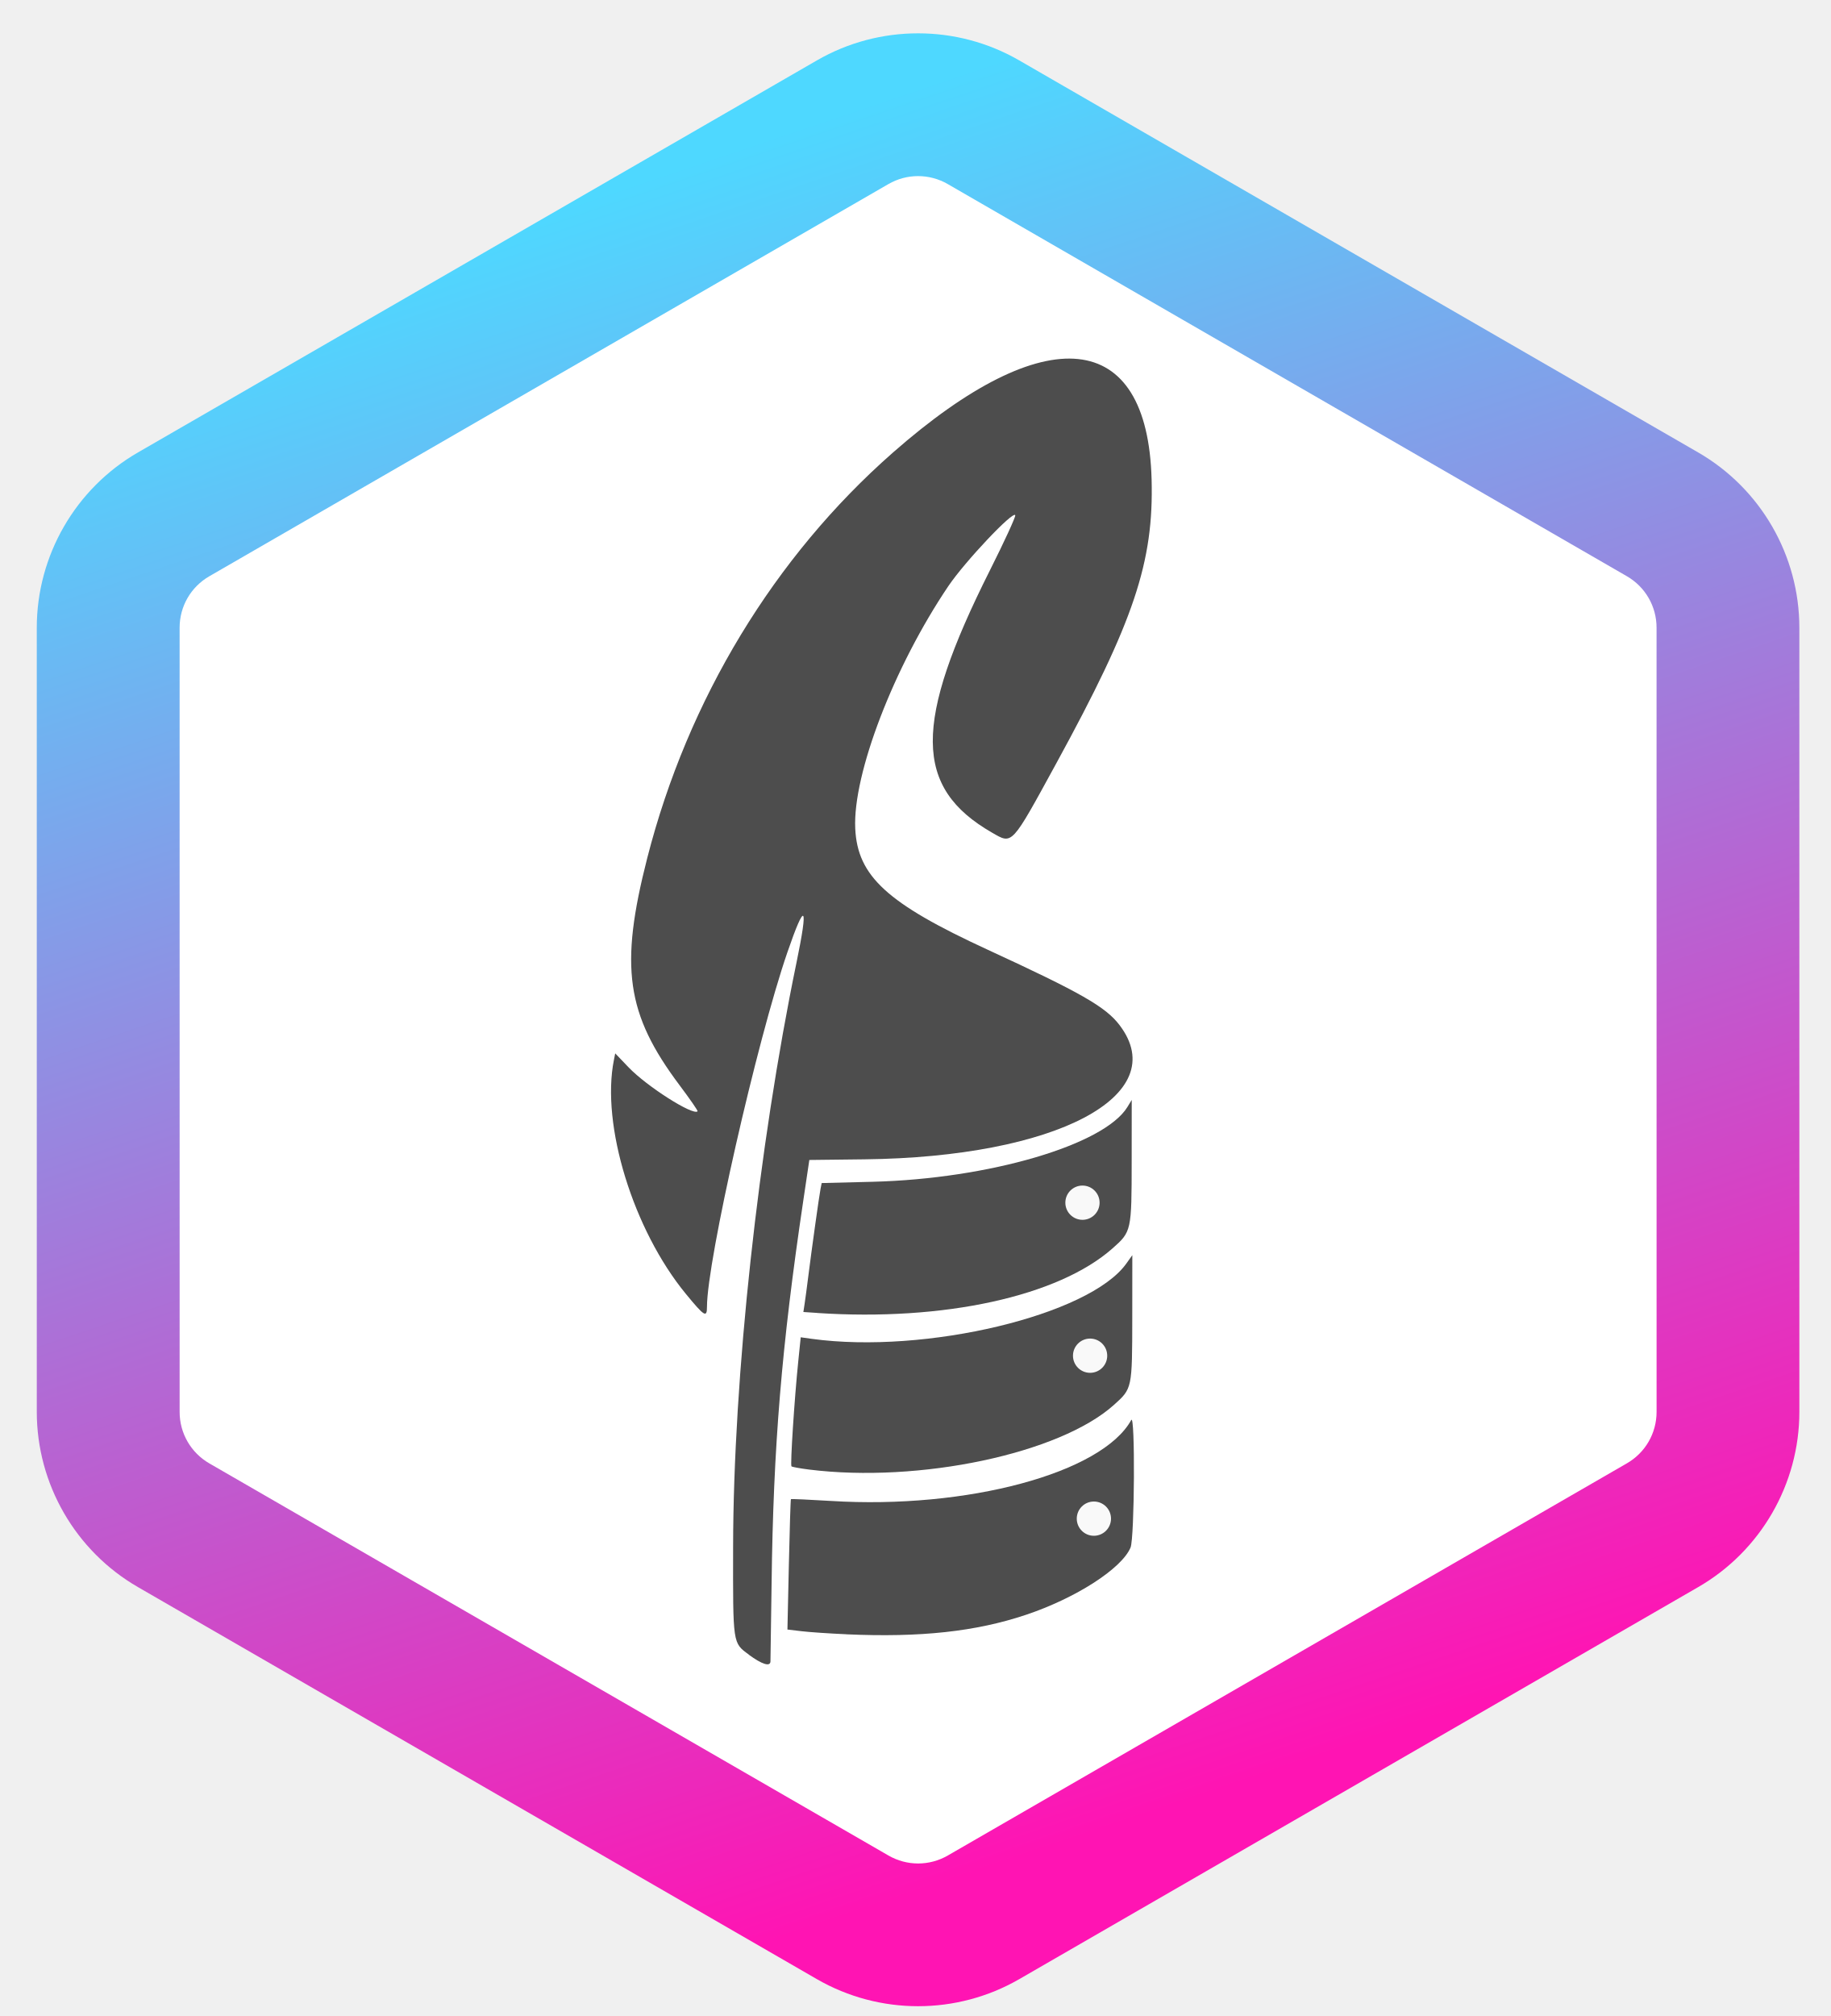
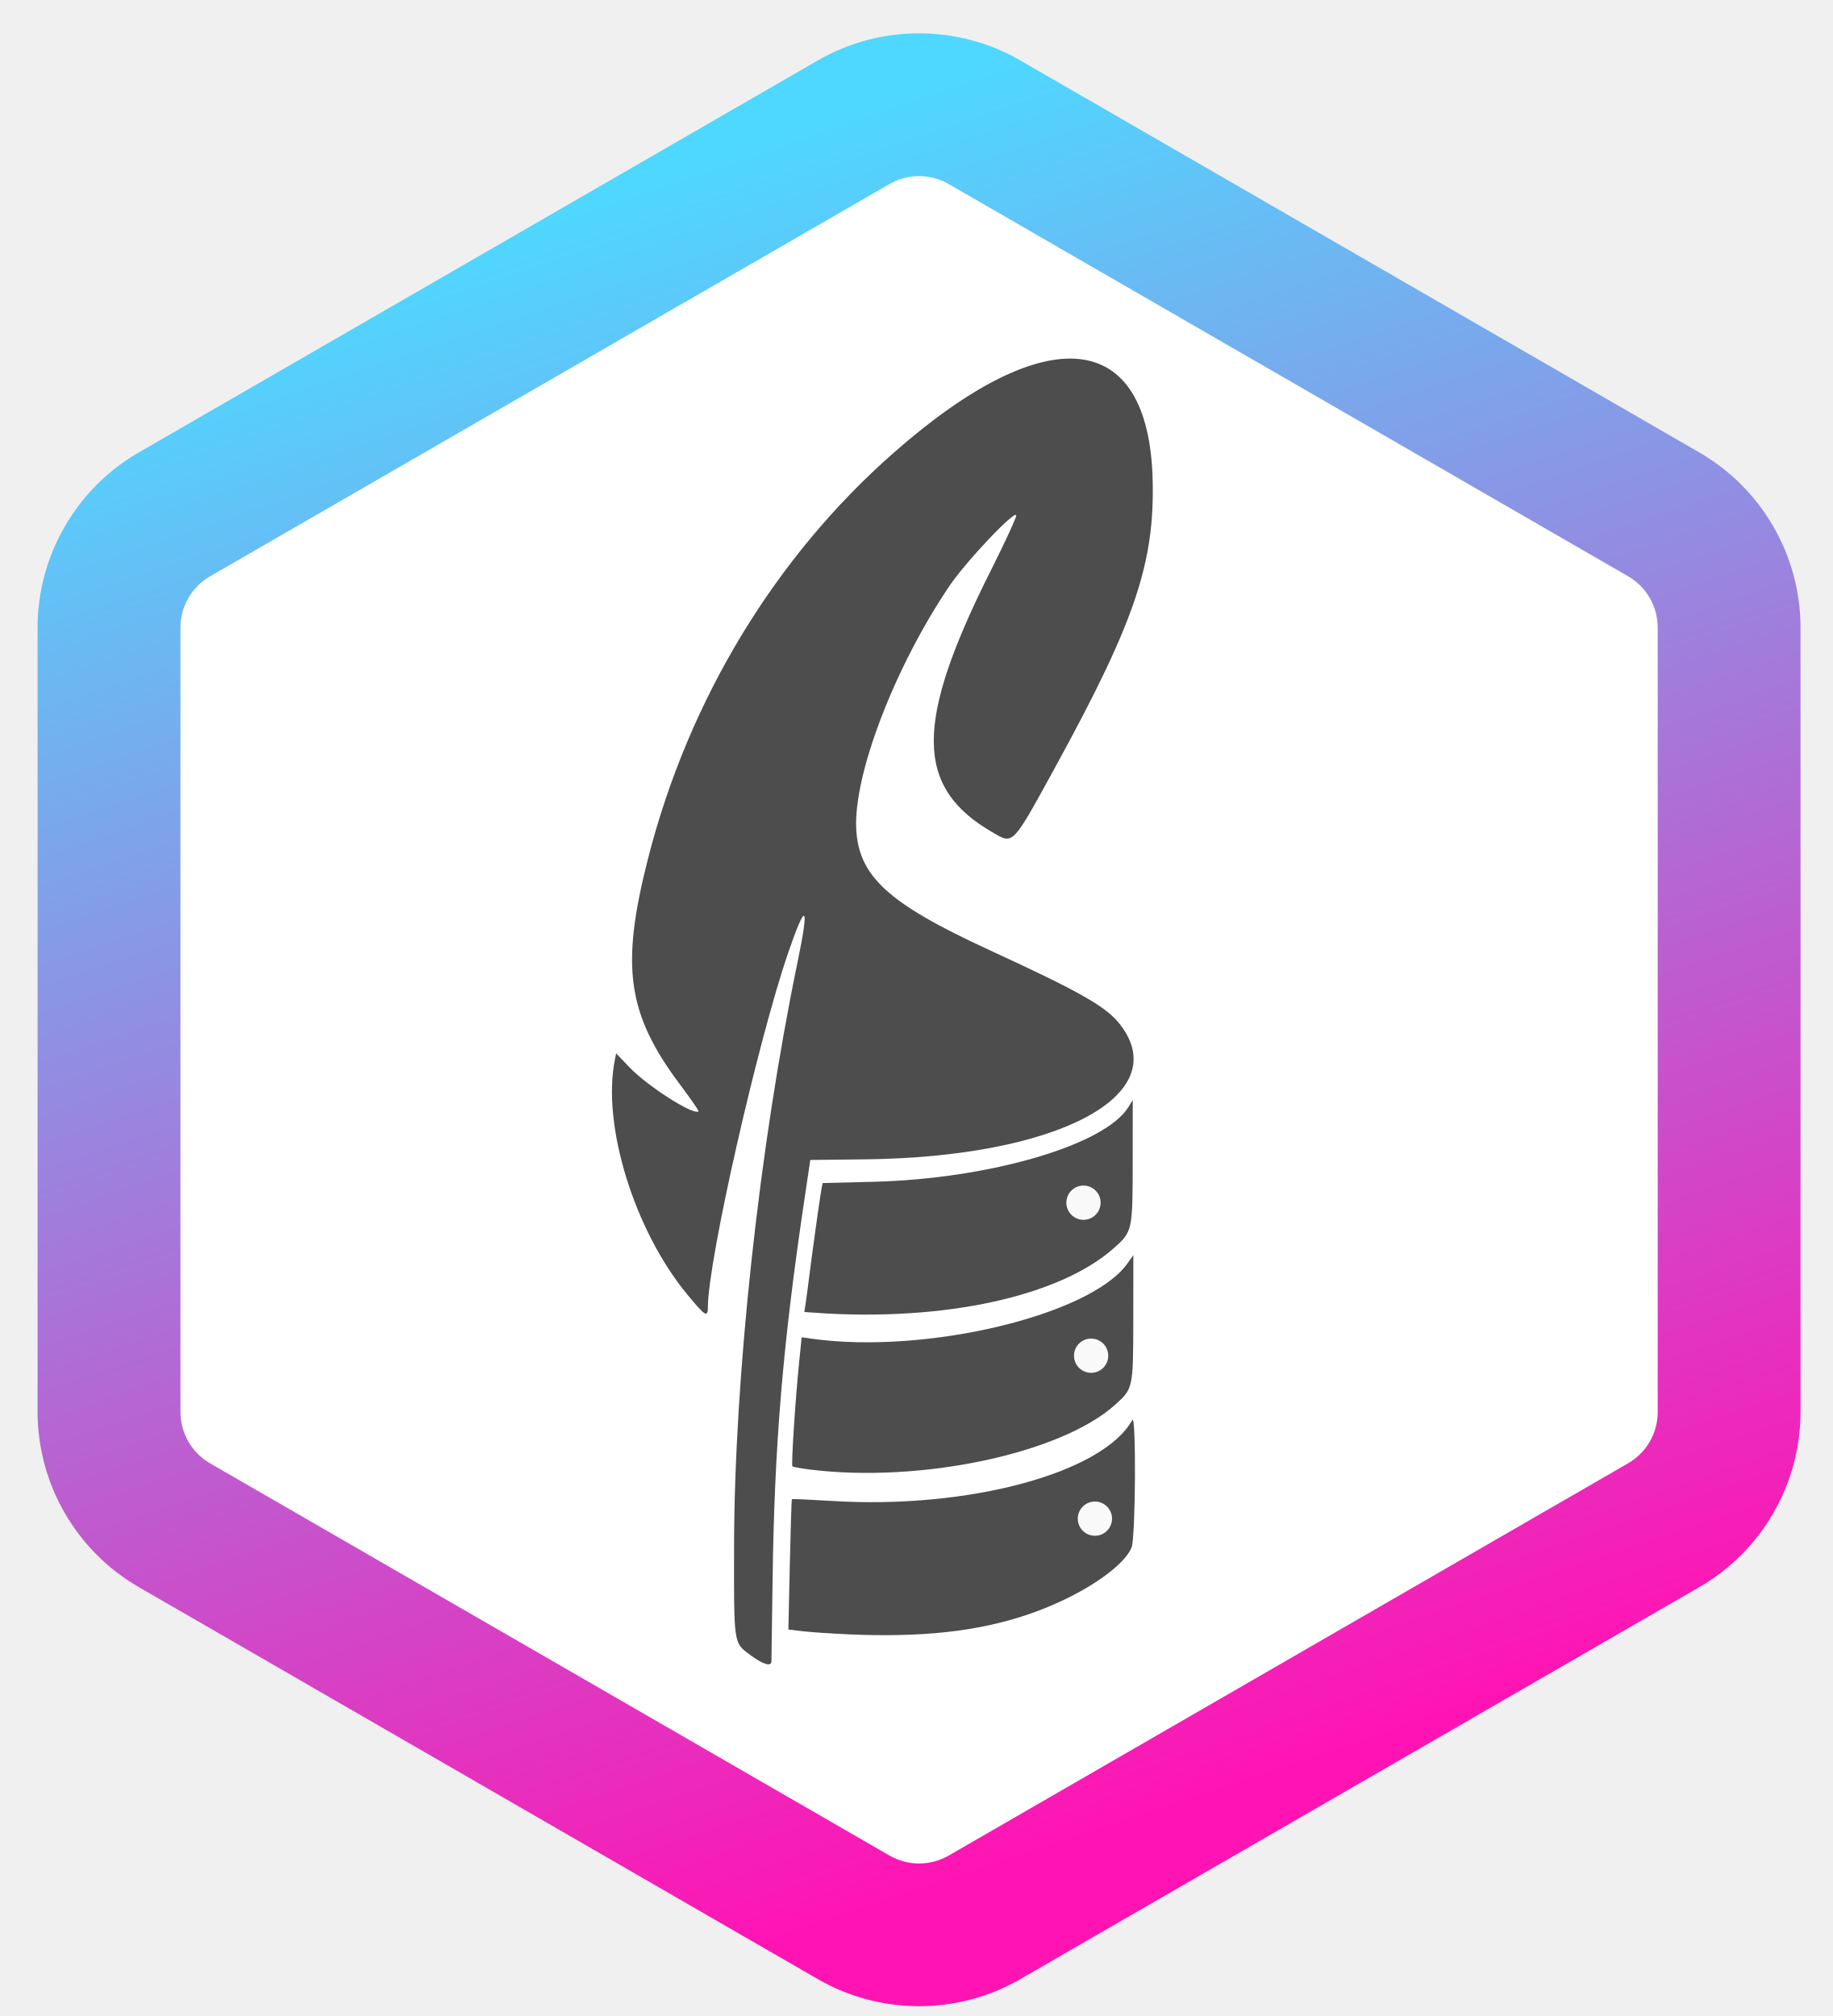
- <svg xmlns="http://www.w3.org/2000/svg" xmlns:xlink="http://www.w3.org/1999/xlink" width="37.207mm" height="40.963mm" viewBox="0 0 37.207 40.963" version="1.1" id="svg1">
+ <svg xmlns="http://www.w3.org/2000/svg" xmlns:xlink="http://www.w3.org/1999/xlink" width="150" height="165" viewBox="0 0 37.207 40.963" version="1.1" id="svg1">
  <defs id="defs1">
    <linearGradient xlink:href="#a" id="linearGradient503" gradientUnits="userSpaceOnUse" gradientTransform="matrix(0.1551404,0.00118797,-6.1719265e-4,0.08060071,58.60816,-85.48856)" x1="352.158" y1="1902.979" x2="562.999" y2="2219.312" />
    <linearGradient id="a">
      <stop offset="0" stop-color="#4ed8ff" id="stop869" />
      <stop offset="1" stop-color="#ff14b3" id="stop871" />
    </linearGradient>
  </defs>
  <g id="layer1" transform="translate(-109.5375,-61.11875)">
    <g id="g1">
      <path style="fill:#ffffff;stroke-width:0.073" d="m 128.708,99.163 c 0.166,-0.085 3.501,-2.034 13.46,-7.867 1.233,-0.722 1.389,-0.829 1.545,-1.053 0.257,-0.37 0.243,0.101 0.259,-8.693 l 0.015,-8.103 -0.111,-0.243 c -0.224,-0.491 -0.359,-0.586 -3.207,-2.251 -0.75,-0.438 -2.107,-1.233 -3.016,-1.767 -9.397,-5.513 -9.086,-5.341 -9.556,-5.31 -0.398,0.026 -0.118,-0.123 -3.563,1.892 -1.587,0.928 -4.386,2.563 -6.219,3.633 -1.833,1.07 -3.796,2.216 -4.362,2.546 -1.108,0.647 -1.389,0.871 -1.543,1.226 l -0.093,0.216 -0.007,8.134 c -0.008,9.145 -0.036,8.399 0.332,8.809 0.12,0.134 0.376,0.32 0.696,0.506 0.278,0.162 1.068,0.624 1.756,1.027 9.676,5.673 12.468,7.293 12.712,7.373 0.174,0.058 0.732,0.011 0.901,-0.075 z" id="path507" />
      <g id="g3" transform="translate(-0.2498217,0.6661912)">
        <path style="fill:#4d4d4d;stroke-width:0.073" d="m 125.008,94.074 c -0.332,-0.244 -0.325,-0.198 -0.322,-2.191 0.005,-3.446 0.513,-8.128 1.288,-11.87 0.247,-1.193 0.179,-1.268 -0.186,-0.207 -0.62,1.802 -1.632,6.264 -1.633,7.198 0,0.23 -0.05,0.2 -0.426,-0.257 -1.073,-1.303 -1.731,-3.44 -1.465,-4.759 l 0.026,-0.132 0.274,0.286 c 0.37,0.386 1.308,0.983 1.4,0.891 0.01,-0.01 -0.154,-0.247 -0.364,-0.527 -1.089,-1.451 -1.225,-2.408 -0.658,-4.623 0.825,-3.221 2.581,-6.117 4.991,-8.234 3.11,-2.732 5.176,-2.519 5.258,0.544 0.045,1.683 -0.357,2.88 -1.936,5.768 -0.924,1.69 -0.888,1.65 -1.305,1.411 -1.595,-0.916 -1.606,-2.225 -0.044,-5.333 0.293,-0.583 0.524,-1.086 0.514,-1.117 -0.035,-0.105 -1.023,0.941 -1.36,1.44 -1.107,1.64 -1.943,3.817 -1.892,4.923 0.045,0.972 0.647,1.523 2.692,2.465 1.89,0.871 2.397,1.16 2.679,1.531 1.09,1.431 -1.29,2.684 -5.186,2.728 l -1.118,0.013 -0.122,0.821 c -0.442,2.968 -0.61,5.001 -0.645,7.796 -0.011,0.836 -0.021,1.545 -0.023,1.576 -0.007,0.108 -0.175,0.054 -0.439,-0.14 z" id="path508" />
        <g id="g2">
          <path style="fill:#4d4d4d;stroke-width:0.073" d="m 126.397,87.13 -0.283,-0.019 0.025,-0.165 c 0.014,-0.091 0.047,-0.336 0.073,-0.545 0.067,-0.534 0.223,-1.654 0.251,-1.793 l 0.023,-0.117 1.037,-0.026 c 2.36,-0.06 4.705,-0.748 5.176,-1.519 l 0.088,-0.144 -0.001,1.243 c -10e-4,1.422 -0.004,1.433 -0.391,1.775 -1.103,0.974 -3.429,1.482 -5.998,1.311 z" id="path513" />
          <path style="fill:#4d4d4d;stroke-width:0.073" d="m 126.227,90.312 c -0.182,-0.023 -0.342,-0.052 -0.355,-0.065 -0.027,-0.027 0.06,-1.37 0.137,-2.122 l 0.051,-0.5 0.222,0.031 c 2.312,0.318 5.647,-0.48 6.395,-1.529 l 0.122,-0.171 -0.001,1.267 c -0.002,1.449 0,1.441 -0.373,1.776 -1.101,0.989 -3.952,1.593 -6.199,1.313 z" id="path511" />
          <path style="fill:#4d4d4d;stroke-width:0.073" d="m 126.988,93.659 c -0.344,-0.015 -0.755,-0.043 -0.912,-0.062 l -0.286,-0.034 0.029,-1.318 c 0.016,-0.725 0.035,-1.324 0.042,-1.331 0.007,-0.007 0.373,0.009 0.812,0.036 2.767,0.173 5.51,-0.566 6.104,-1.644 0.082,-0.148 0.068,2.395 -0.014,2.591 -0.18,0.429 -1.11,1.027 -2.126,1.367 -1.019,0.341 -2.14,0.463 -3.648,0.396 z" id="path509" />
          <circle style="font-variation-settings:normal;fill:#f9f9f9;fill-opacity:1;stroke:none;stroke-width:0.265;stroke-linecap:butt;stroke-linejoin:miter;stroke-miterlimit:4;stroke-dasharray:none;stroke-dashoffset:0;stroke-opacity:1;paint-order:markers fill stroke" id="path515" cx="131.941" cy="87.999" r="0.348" />
          <circle style="font-variation-settings:normal;fill:#f9f9f9;fill-opacity:1;stroke:none;stroke-width:0.265;stroke-linecap:butt;stroke-linejoin:miter;stroke-miterlimit:4;stroke-dasharray:none;stroke-dashoffset:0;stroke-opacity:1;paint-order:markers fill stroke" id="circle515" cx="131.786" cy="84.89" r="0.348" />
          <circle style="font-variation-settings:normal;fill:#f9f9f9;fill-opacity:1;stroke:none;stroke-width:0.265;stroke-linecap:butt;stroke-linejoin:miter;stroke-miterlimit:4;stroke-dasharray:none;stroke-dashoffset:0;stroke-opacity:1;paint-order:markers fill stroke" id="circle516" cx="132.018" cy="91.31" r="0.348" />
        </g>
      </g>
      <path style="font-variation-settings:normal;baseline-shift:baseline;display:inline;overflow:visible;vector-effect:none;fill:url(#linearGradient503);fill-opacity:1;stroke:none;stroke-width:0.403;stroke-linecap:butt;stroke-linejoin:miter;stroke-miterlimit:4;stroke-dasharray:none;stroke-dashoffset:0;stroke-opacity:1;-inkscape-stroke:none;paint-order:markers fill stroke;enable-background:accumulate;stop-color:#000000" d="m 128.195,61.796 c -0.71,1.1e-5 -1.421,0.183 -2.056,0.55 l -13.798,7.966 c -1.27,0.733 -2.056,2.095 -2.056,3.561 l 2.2e-4,15.933 c 3e-5,1.467 0.786,2.828 2.056,3.561 l 13.798,7.966 c 1.27,0.733 2.842,0.733 4.112,-1e-5 l 13.798,-7.966 c 1.27,-0.733 2.056,-2.095 2.056,-3.561 l -2.2e-4,-15.933 c -3e-5,-1.467 -0.786,-2.828 -2.056,-3.561 l -13.798,-7.966 c -0.635,-0.367 -1.346,-0.55 -2.056,-0.55 z m 1.5e-4,2.901 c 0.208,-1.7e-5 0.417,0.054 0.605,0.163 l 13.798,7.966 c 0.376,0.217 0.605,0.613 0.605,1.047 l 5.2e-4,15.933 c 3e-5,0.434 -0.228,0.83 -0.605,1.047 l -13.798,7.967 c -0.376,0.217 -0.833,0.217 -1.209,-1.31e-4 L 113.793,90.854 c -0.376,-0.217 -0.605,-0.613 -0.605,-1.047 l -2.2e-4,-15.933 c -3e-5,-0.434 0.228,-0.83 0.605,-1.047 l 13.798,-7.967 c 0.188,-0.109 0.396,-0.163 0.604,-0.163 z" id="path491" />
    </g>
  </g>
</svg>
